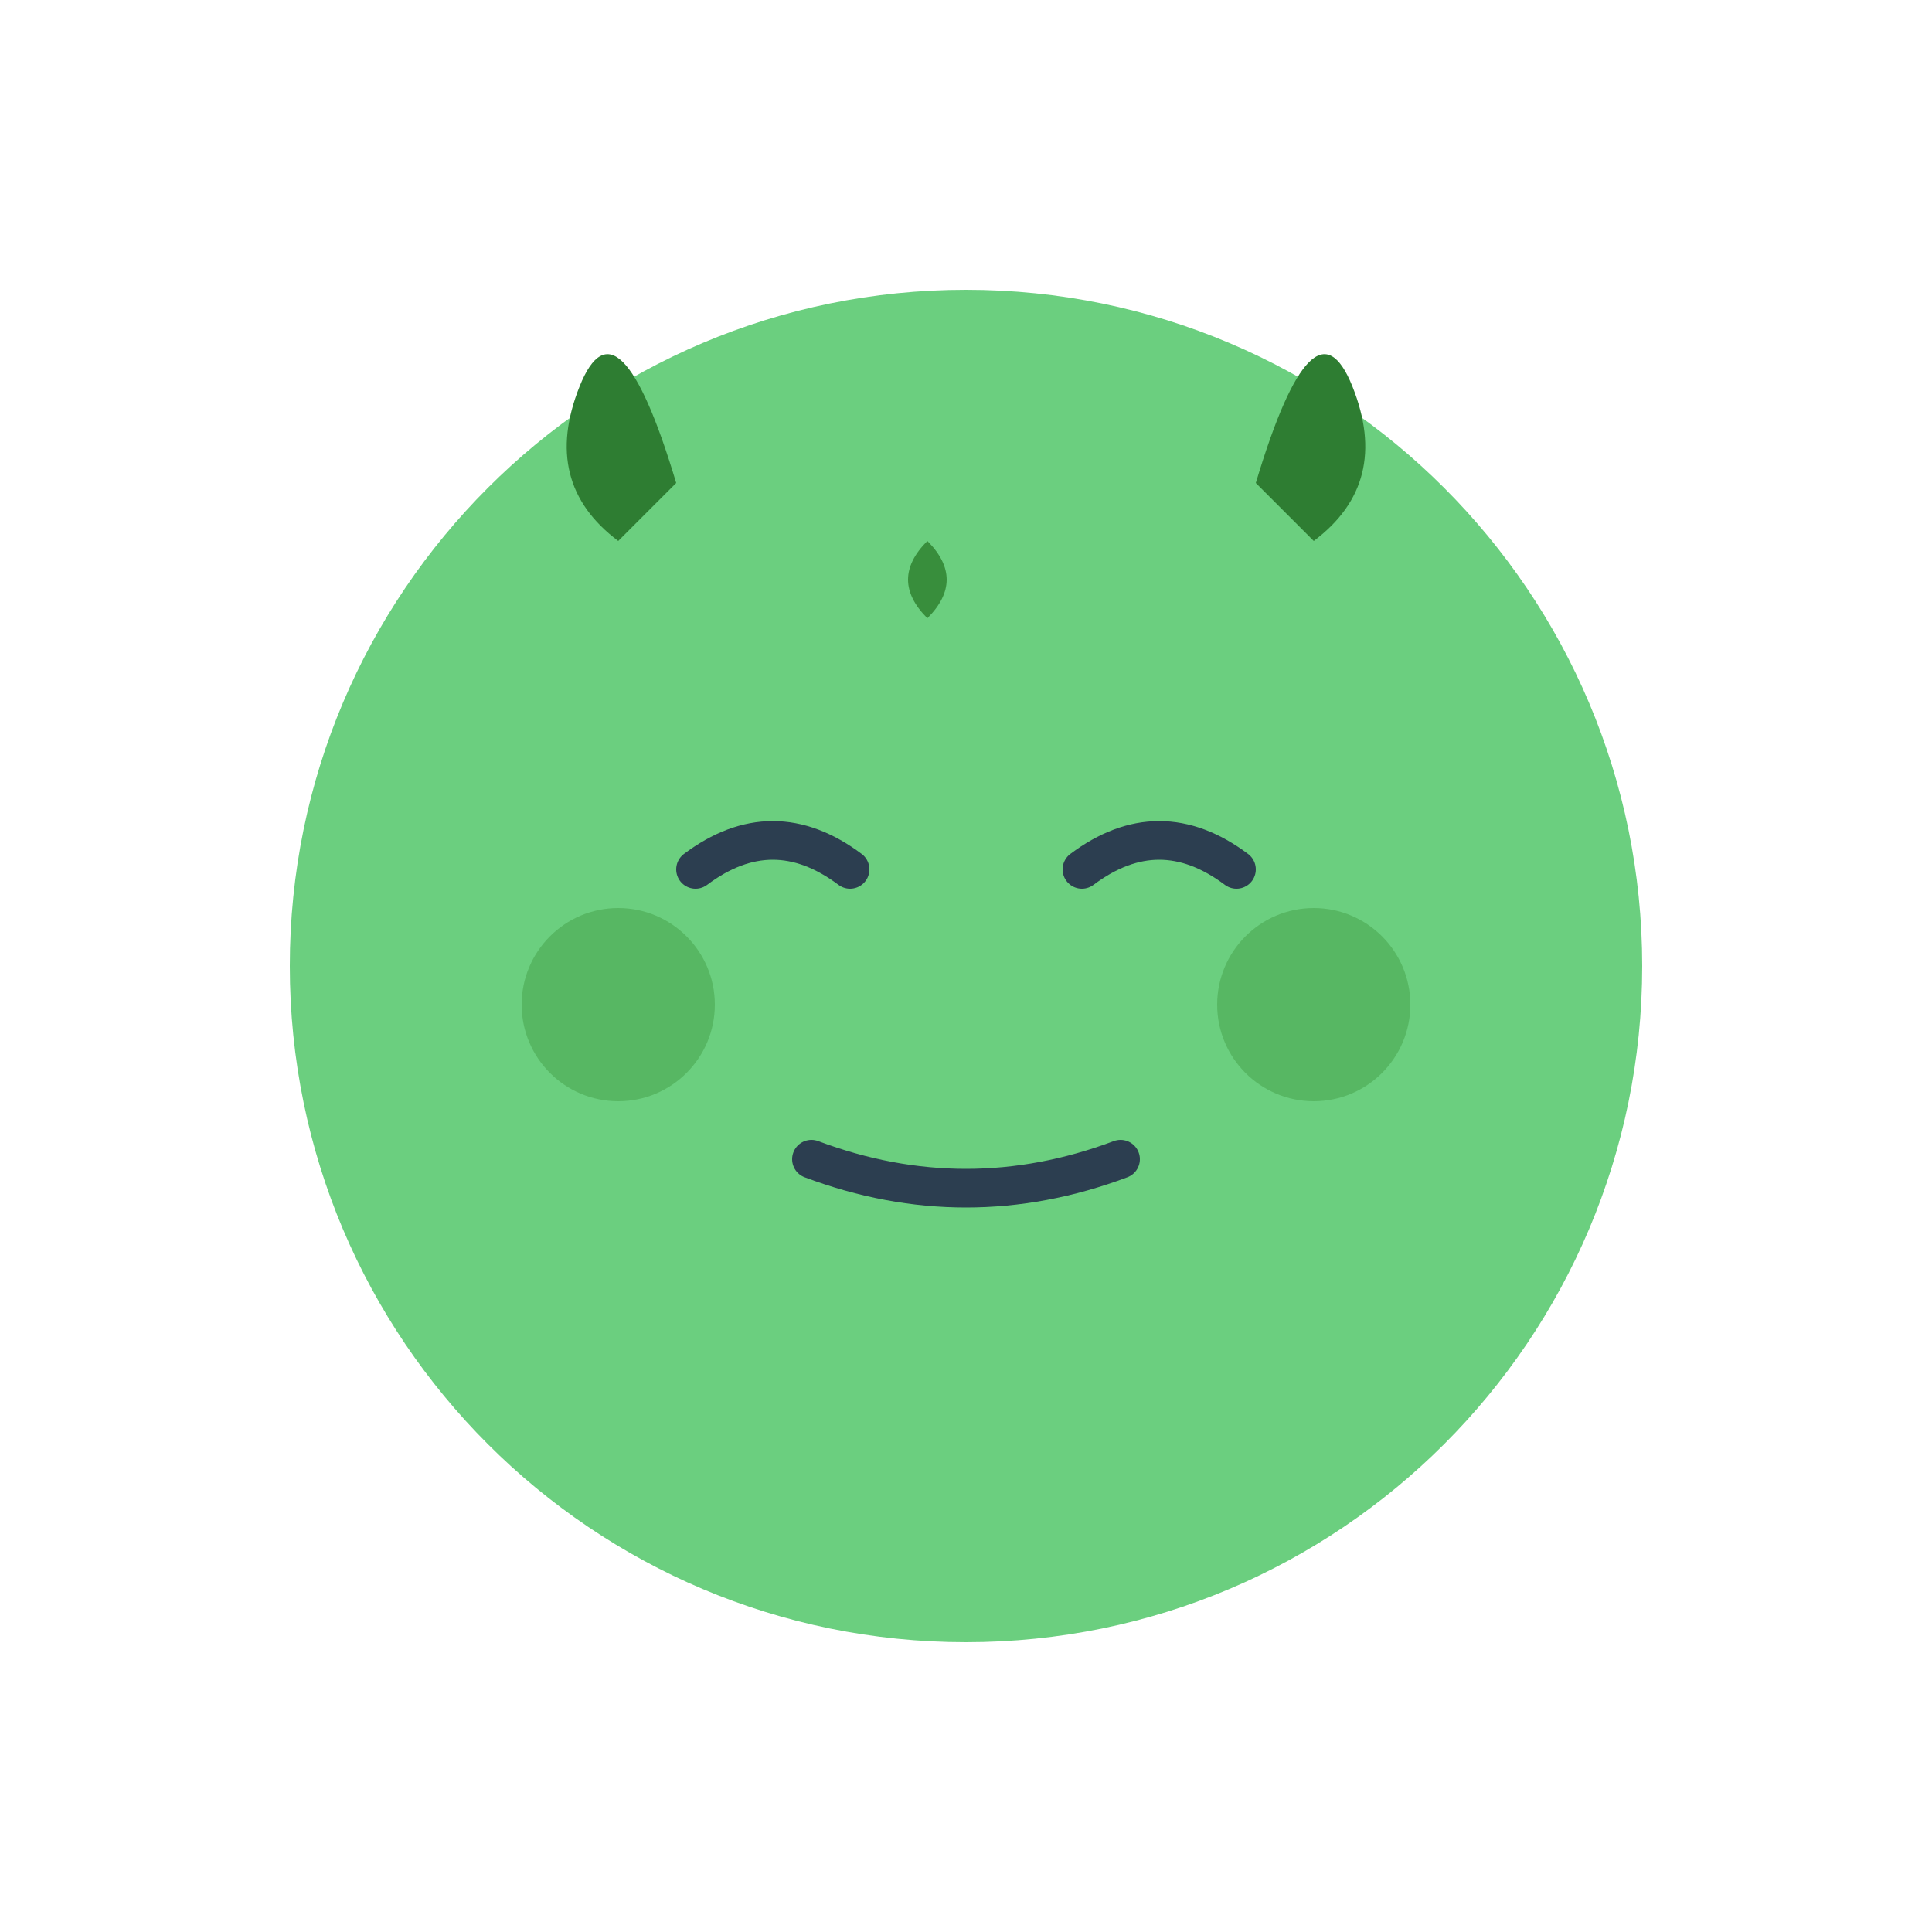
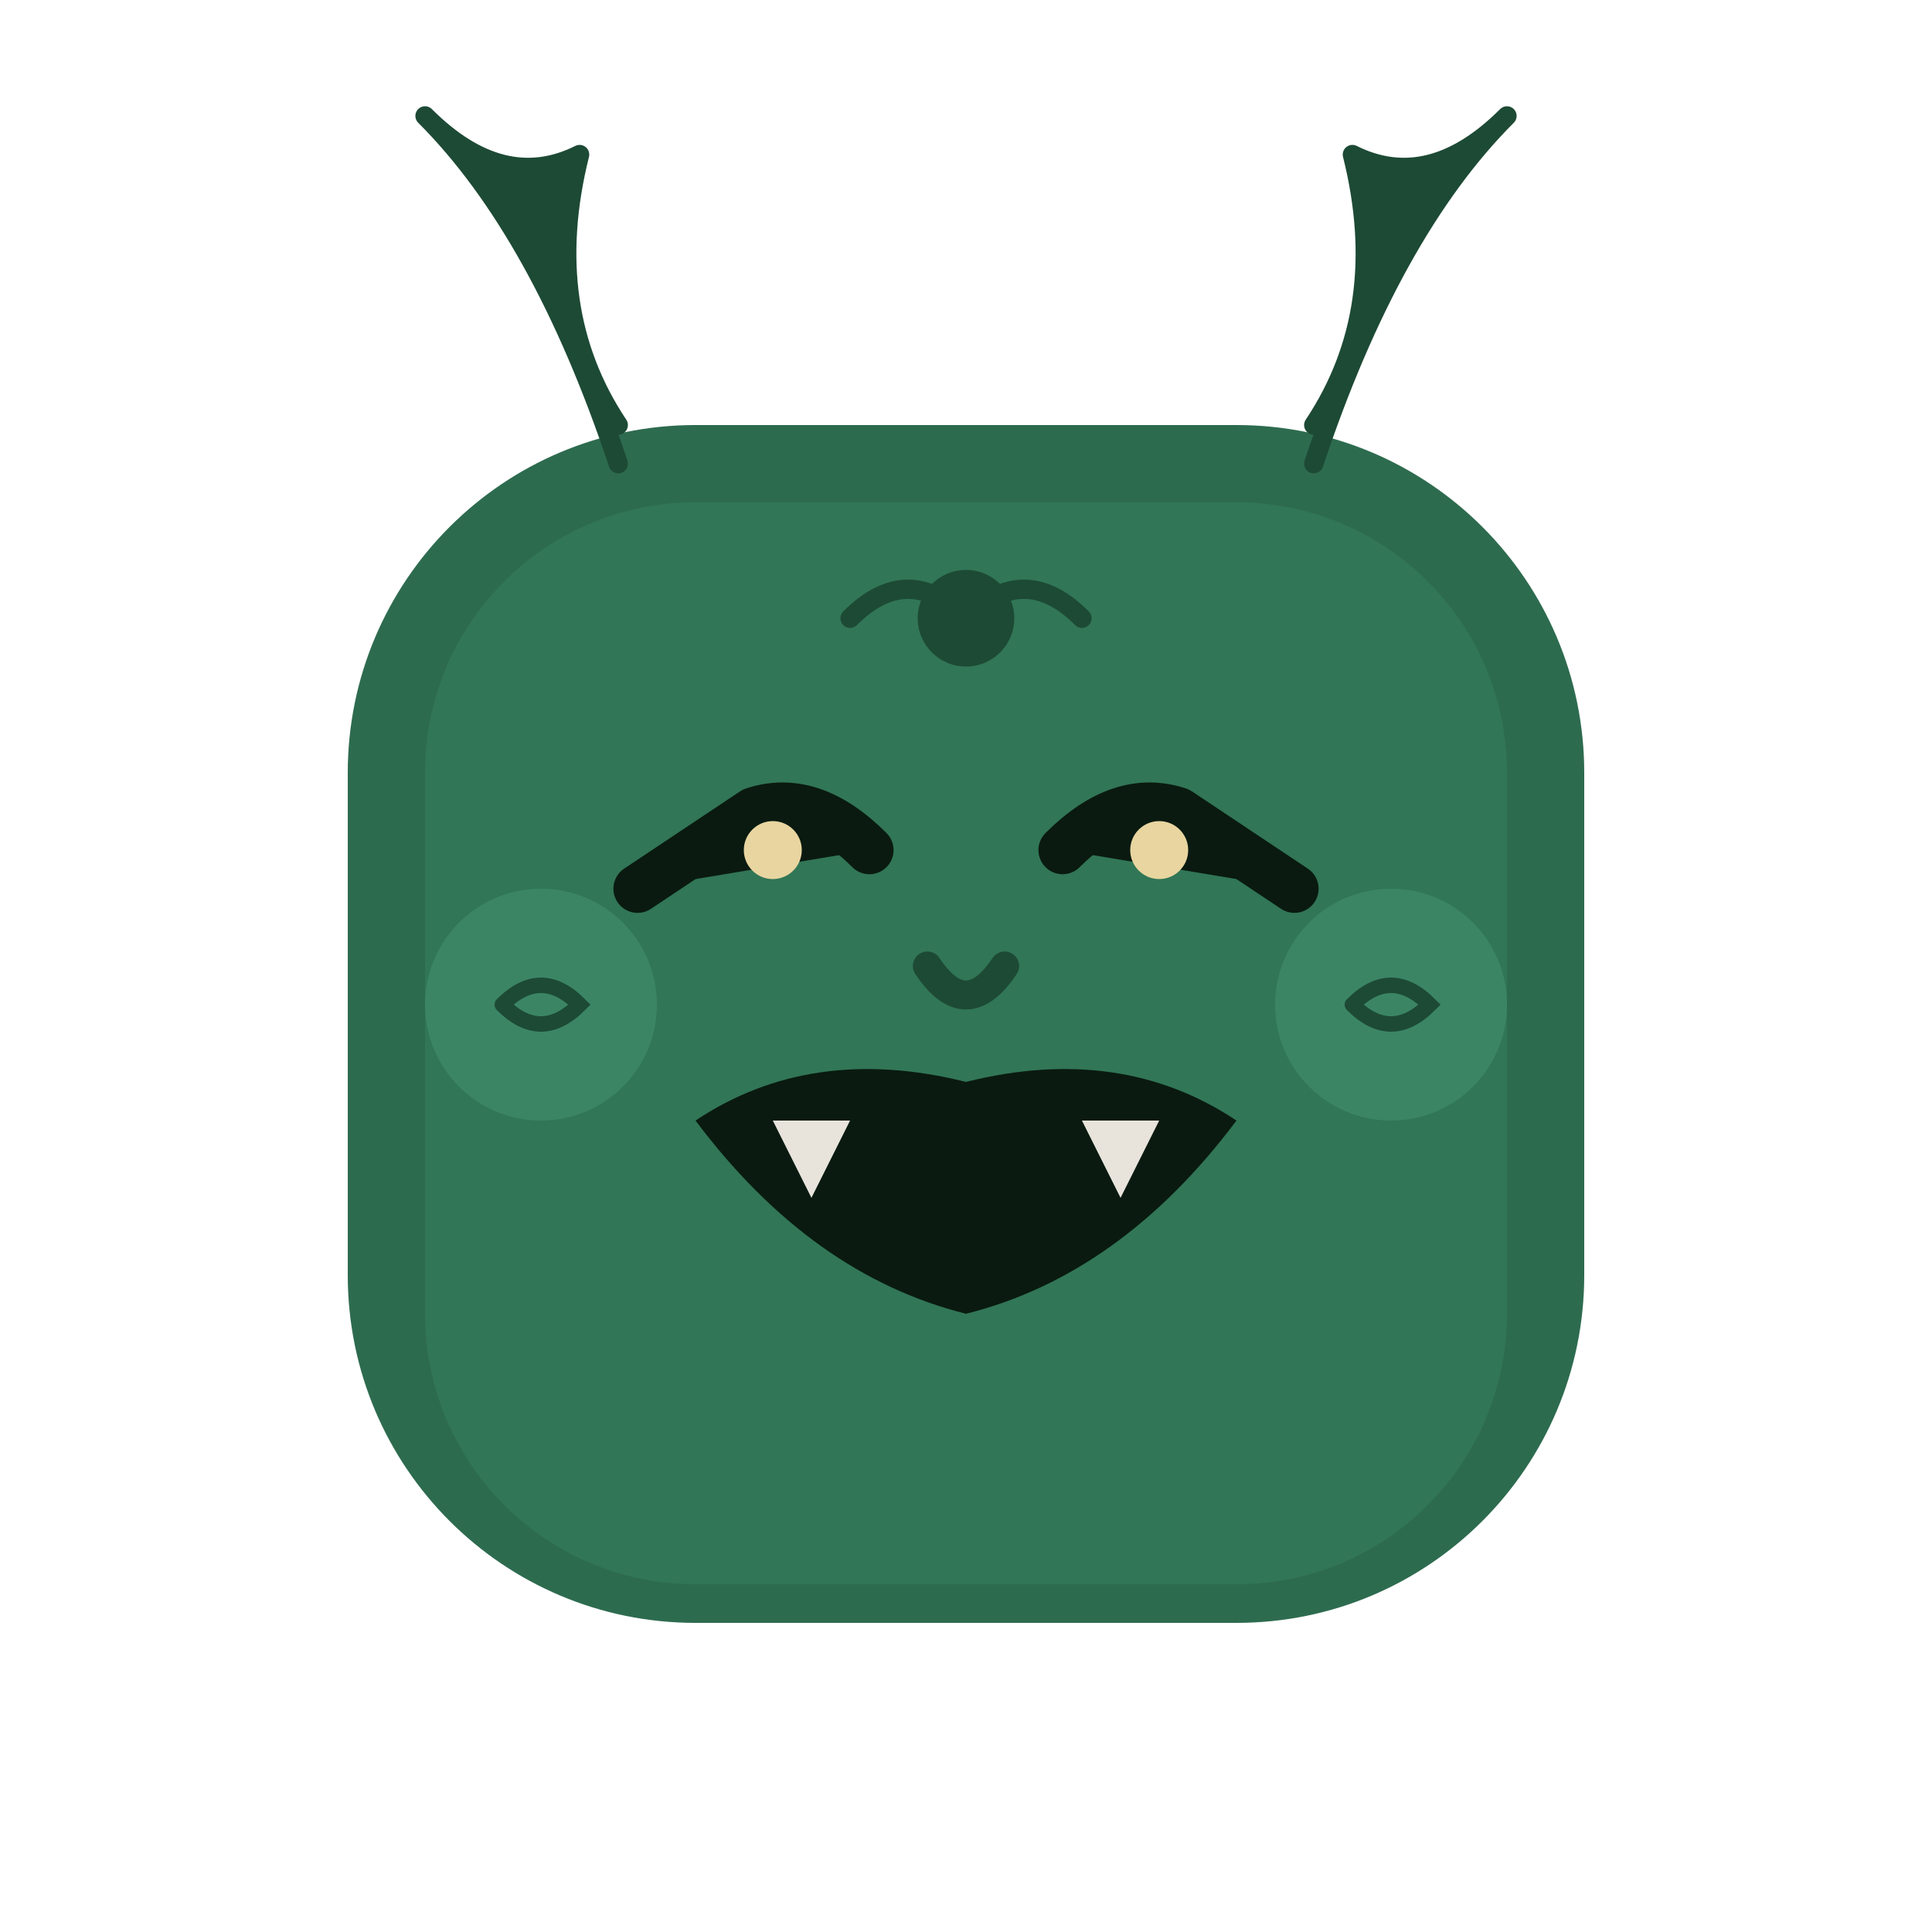
<svg xmlns="http://www.w3.org/2000/svg" viewBox="0 0 100 100">
-   <circle cx="50" cy="50" r="35" fill="#6BCF7F" />
-   <path d="M 35 25 Q 32 15 30 20 Q 28 25 32 28 Z" fill="#2E7D32" />
-   <path d="M 65 25 Q 68 15 70 20 Q 72 25 68 28 Z" fill="#2E7D32" />
-   <path d="M 36 45 Q 40 42 44 45" stroke="#2C3E50" stroke-width="2" fill="none" stroke-linecap="round" />
-   <path d="M 56 45 Q 60 42 64 45" stroke="#2C3E50" stroke-width="2" fill="none" stroke-linecap="round" />
-   <path d="M 42 60 Q 50 63 58 60" stroke="#2C3E50" stroke-width="2" fill="none" stroke-linecap="round" />
-   <circle cx="32" cy="52" r="5" fill="#43A047" opacity="0.5" />
-   <circle cx="68" cy="52" r="5" fill="#43A047" opacity="0.5" />
-   <path d="M 48 28 Q 46 30 48 32 Q 50 30 48 28 Z" fill="#388E3C" />
+   <rect x="18" y="22" width="64" height="62" rx="18" fill="#2D6B4F" />
+   <rect x="22" y="26" width="56" height="56" rx="14" fill="#3A8A65" opacity="0.35" />
+   <path d="M32 24 Q28 12 22 6 Q26 10 30 8 Q28 16 32 22" fill="#1D4A35" stroke="#1D4A35" stroke-width="1" stroke-linecap="round" stroke-linejoin="round" />
+   <path d="M68 24 Q72 12 78 6 Q74 10 70 8 Q72 16 68 22" fill="#1D4A35" stroke="#1D4A35" stroke-width="1" stroke-linecap="round" stroke-linejoin="round" />
+   <circle cx="50" cy="32" r="2.5" fill="#1D4A35" />
+   <path d="M44 32 Q47 29 50 32 Q53 29 56 32" stroke="#1D4A35" stroke-width="1" fill="none" stroke-linecap="round" />
+   <path d="M33 46 L39 42 Q42 41 45 44" stroke="#0A1A10" stroke-width="2.5" fill="#0A1A10" stroke-linecap="round" stroke-linejoin="round" />
+   <path d="M55 44 Q58 41 61 42 L67 46" stroke="#0A1A10" stroke-width="2.5" fill="#0A1A10" stroke-linecap="round" stroke-linejoin="round" />
+   <circle cx="40" cy="44" r="1.5" fill="#E8D5A0" />
+   <circle cx="60" cy="44" r="1.5" fill="#E8D5A0" />
+   <path d="M48 50 Q50 53 52 50" stroke="#1D4A35" stroke-width="1.5" fill="none" stroke-linecap="round" />
+   <path d="M36 58 Q42 54 50 56 Q58 54 64 58 Q58 66 50 68 Q42 66 36 58Z" fill="#0A1A10" />
+   <path d="M40 58 L42 62 L44 58" fill="#E8E4DC" />
+   <path d="M56 58 L58 62 L60 58" fill="#E8E4DC" />
+   <circle cx="28" cy="52" r="6" fill="#4A9B7A" opacity="0.4" />
+   <path d="M26 52 Q28 50 30 52 Q28 54 26 52" stroke="#1D4A35" stroke-width="0.8" fill="none" stroke-linecap="round" />
+   <circle cx="72" cy="52" r="6" fill="#4A9B7A" opacity="0.4" />
+   <path d="M70 52 Q72 50 74 52 Q72 54 70 52" stroke="#1D4A35" stroke-width="0.8" fill="none" stroke-linecap="round" />
</svg>
